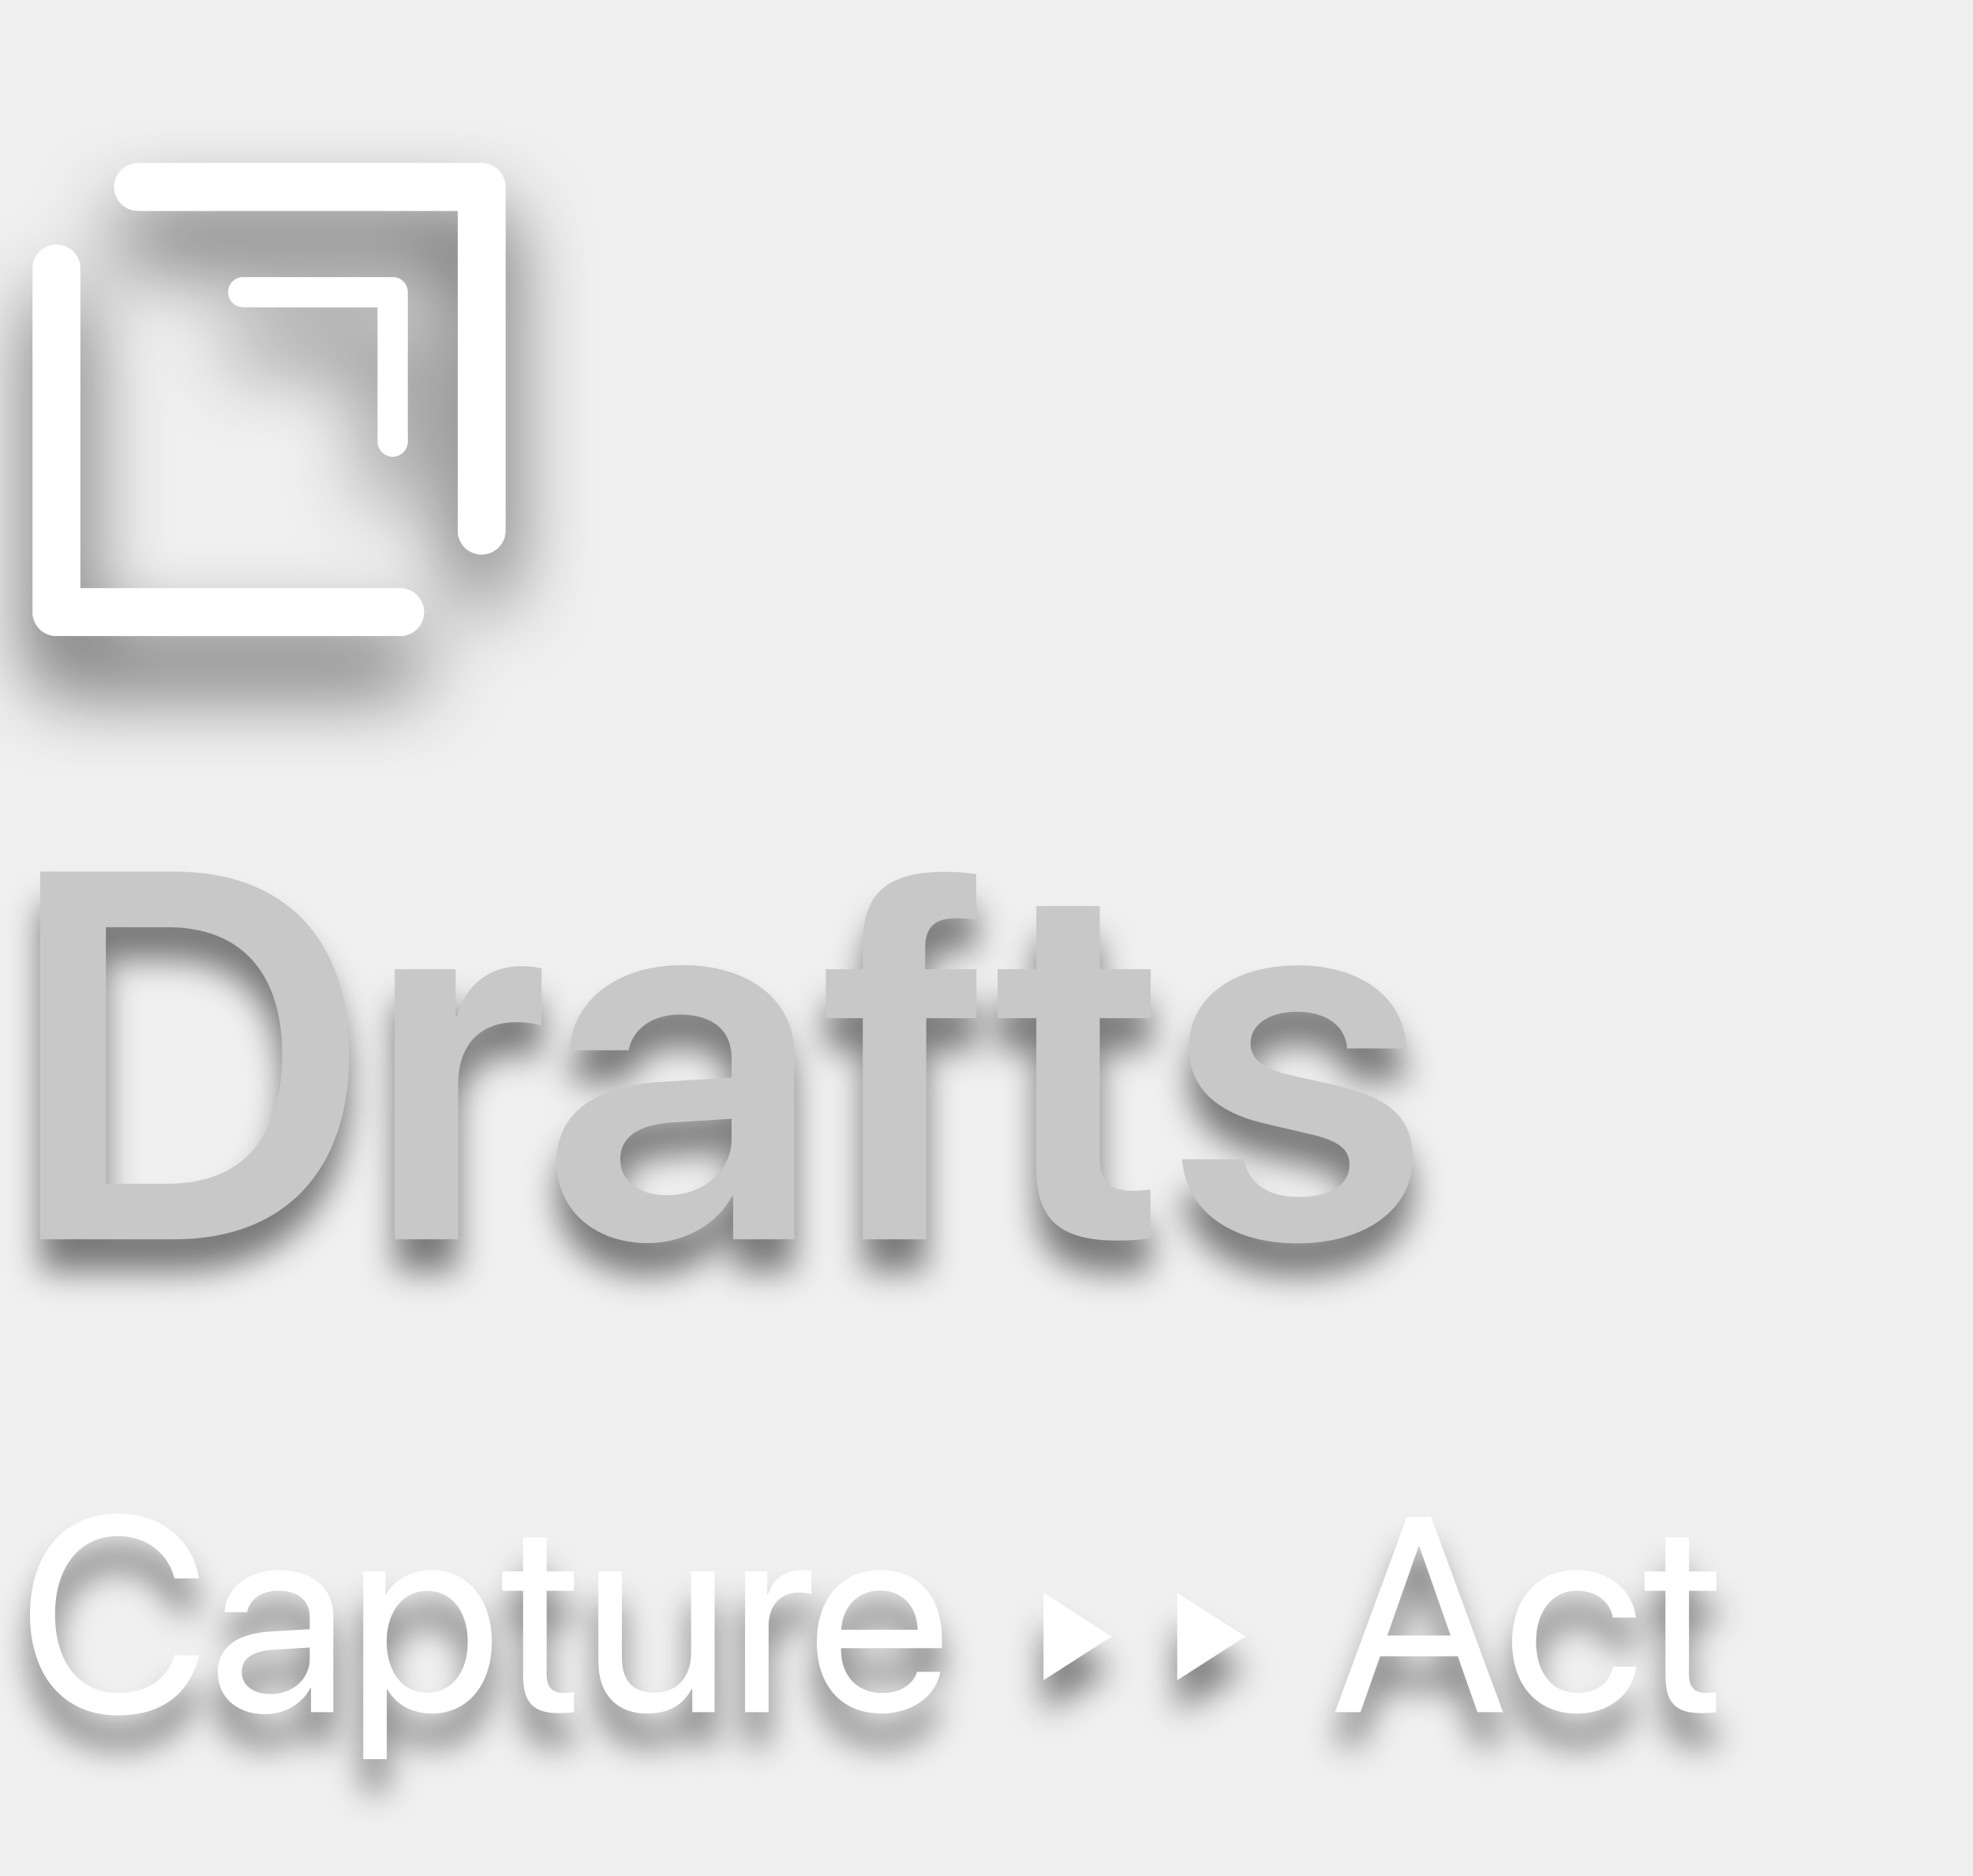
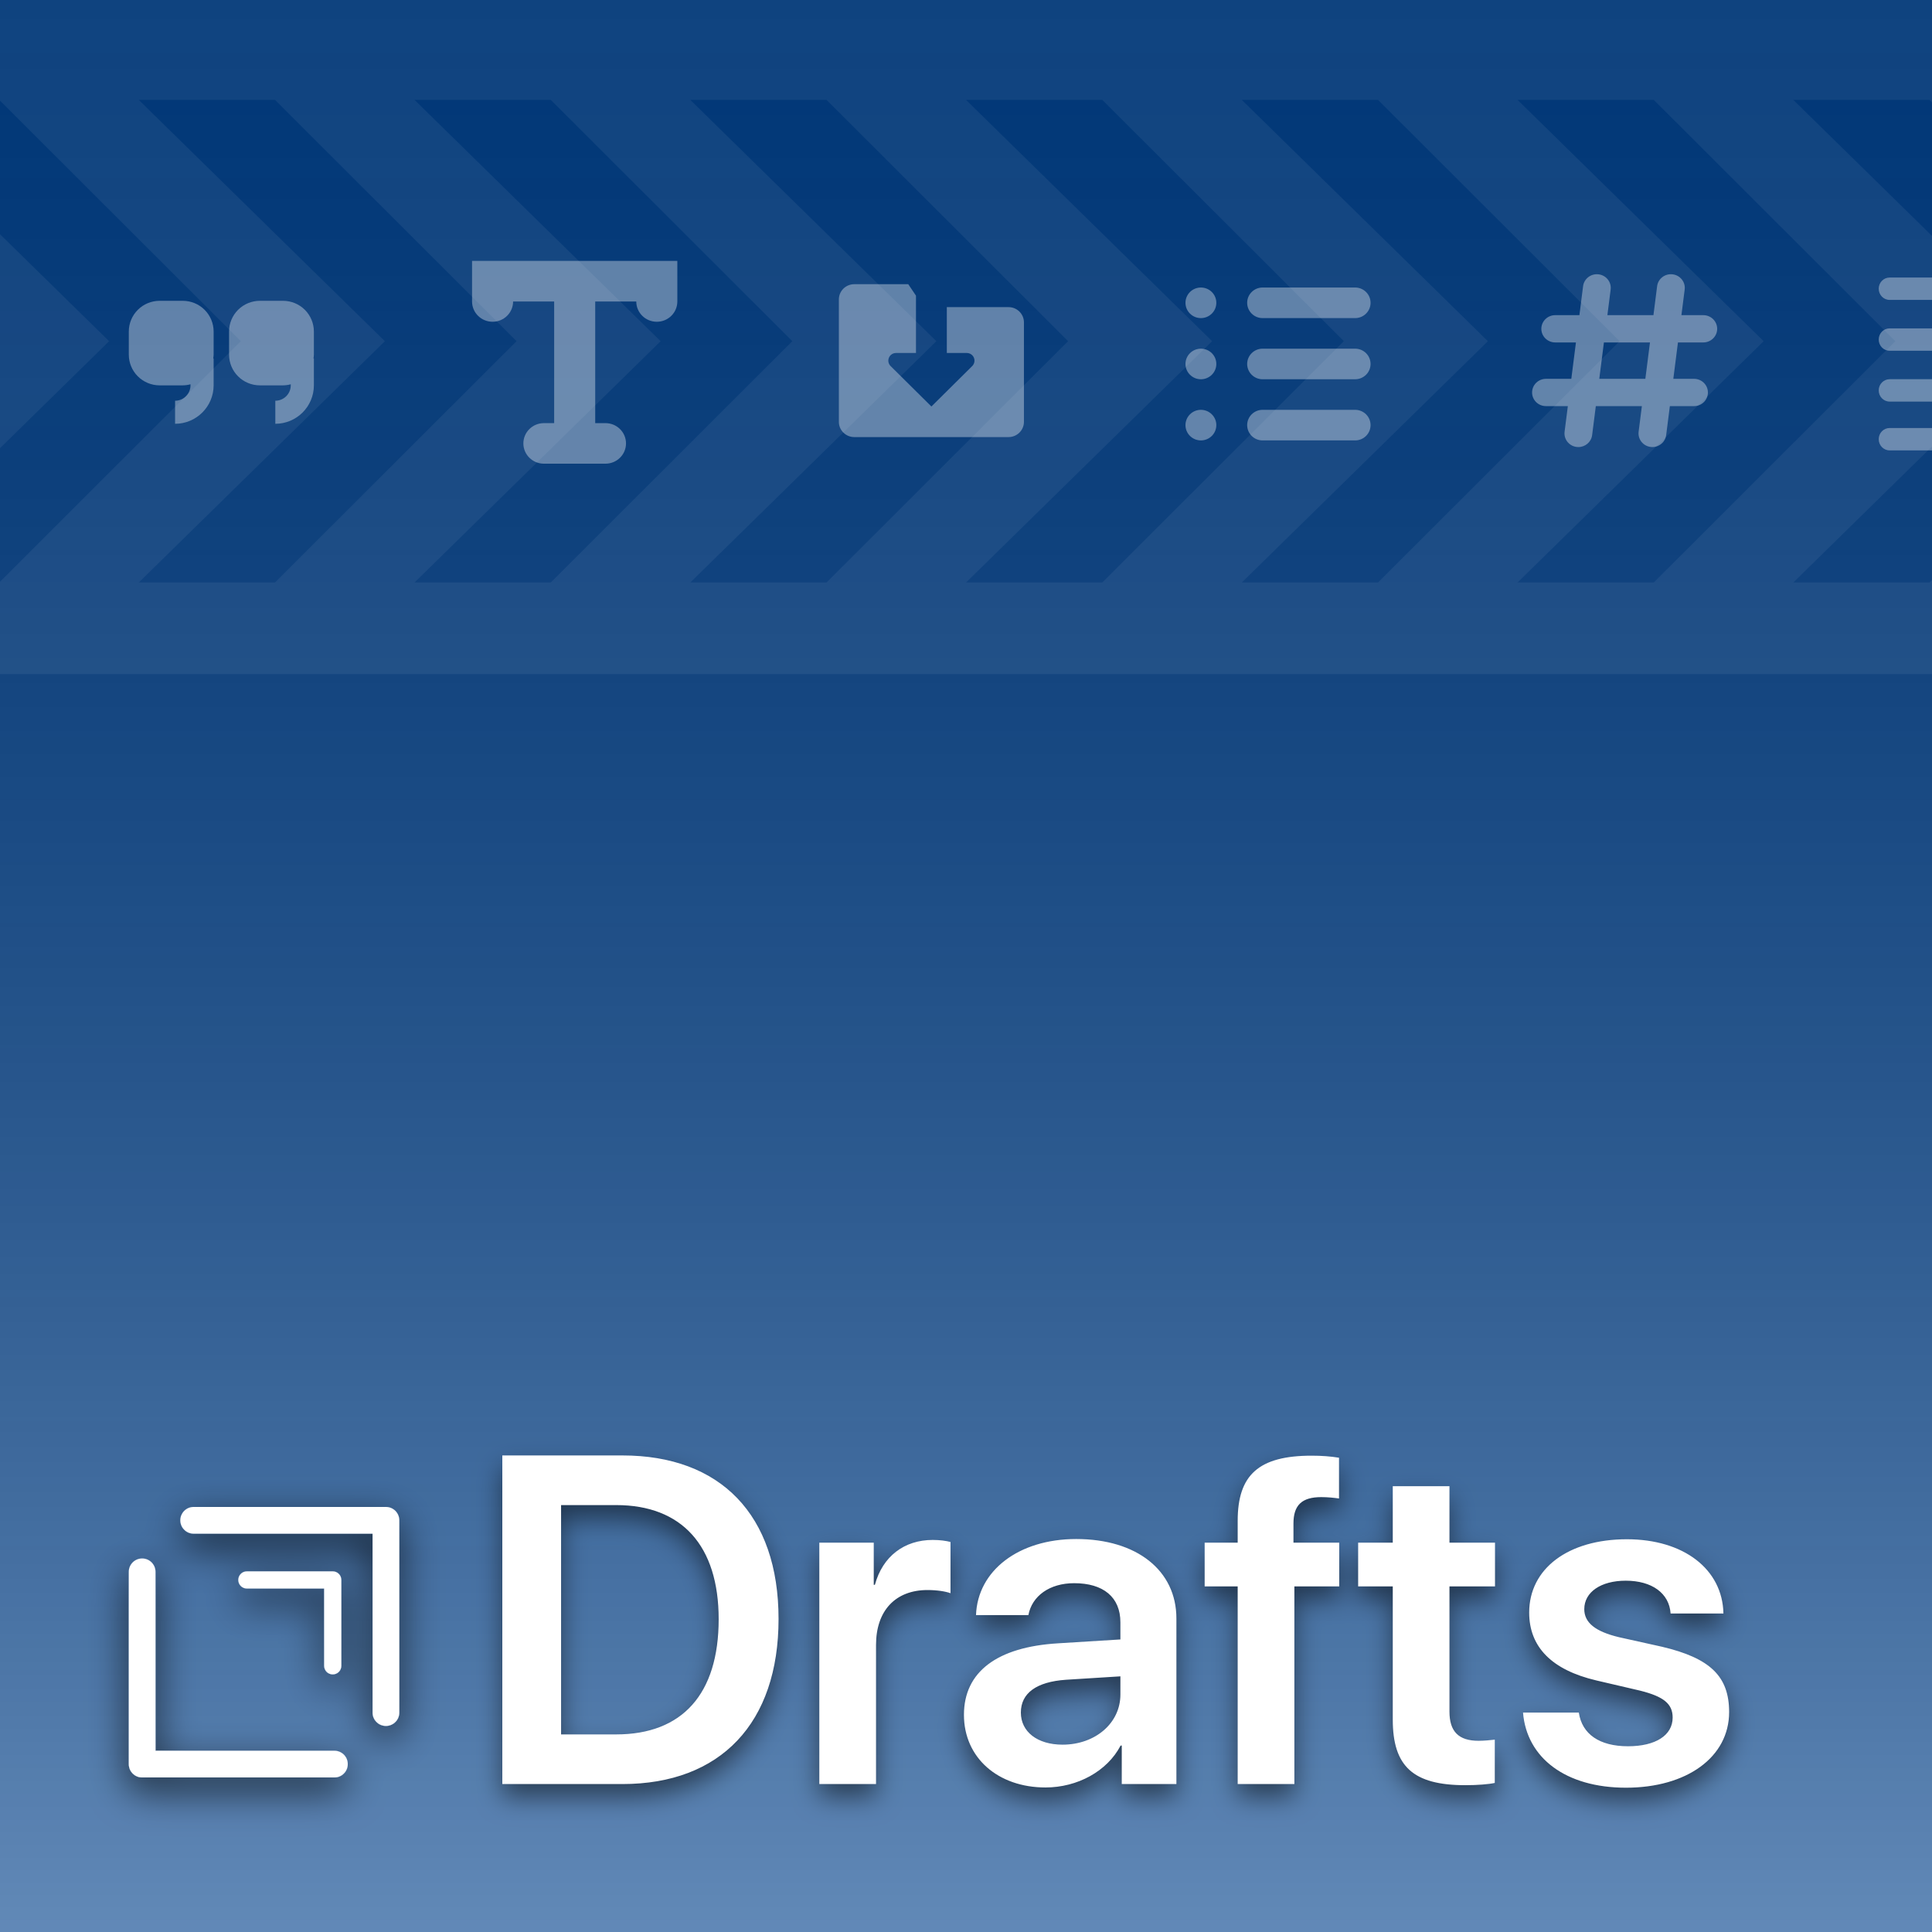
- <svg xmlns="http://www.w3.org/2000/svg" xmlns:xlink="http://www.w3.org/1999/xlink" width="121px" height="115px" viewBox="0 0 121 115" version="1.1">
+ <svg xmlns="http://www.w3.org/2000/svg" xmlns:xlink="http://www.w3.org/1999/xlink" width="150px" height="150px" viewBox="0 0 150 150" version="1.1">
  <defs>
-     <filter x="-31.0%" y="-20.7%" width="162.1%" height="162.1%" filterUnits="objectBoundingBox" id="filter-1">
-       <feOffset dx="0" dy="3" in="SourceAlpha" result="shadowOffsetOuter1" />
-       <feGaussianBlur stdDeviation="2.5" in="shadowOffsetOuter1" result="shadowBlurOuter1" />
+     <linearGradient x1="50%" y1="100%" x2="50%" y2="0%" id="linearGradient-1">
+       <stop stop-color="#FFFFFF" stop-opacity="0.5" offset="0%" />
+       <stop stop-color="#000000" stop-opacity="0.181" offset="100%" />
+     </linearGradient>
+     <rect id="path-2" x="0" y="0" width="150" height="150" />
+     <filter x="-23.8%" y="-19.0%" width="147.6%" height="147.6%" filterUnits="objectBoundingBox" id="filter-3">
+       <feOffset dx="0" dy="1" in="SourceAlpha" result="shadowOffsetOuter1" />
+       <feGaussianBlur stdDeviation="1.5" in="shadowOffsetOuter1" result="shadowBlurOuter1" />
      <feColorMatrix values="0 0 0 0 0   0 0 0 0 0   0 0 0 0 0  0 0 0 0.709 0" type="matrix" in="shadowBlurOuter1" result="shadowMatrixOuter1" />
      <feMerge>
        <feMergeNode in="shadowMatrixOuter1" />
        <feMergeNode in="SourceGraphic" />
      </feMerge>
    </filter>
-     <path d="M2.461,53.453 L10.695,53.453 C17.43,53.453 21.414,57.531 21.414,64.672 C21.414,71.812 17.445,76 10.695,76 L2.461,76 L2.461,53.453 Z M6.492,56.859 L6.492,72.594 L10.273,72.594 C14.805,72.594 17.305,69.828 17.305,64.688 C17.305,59.641 14.773,56.859 10.273,56.859 L6.492,56.859 Z M24.211,76 L24.211,59.438 L27.945,59.438 L27.945,62.328 L28.023,62.328 C28.555,60.375 30.039,59.25 31.992,59.25 C32.492,59.25 32.914,59.312 33.211,59.391 L33.211,62.906 C32.883,62.781 32.289,62.688 31.633,62.688 C29.43,62.688 28.102,64.109 28.102,66.453 L28.102,76 L24.211,76 Z M40.898,73.297 C43.133,73.297 44.867,71.828 44.867,69.859 L44.867,68.609 L41.133,68.844 C39.102,68.984 38.039,69.766 38.039,71.094 C38.039,72.406 39.164,73.297 40.898,73.297 Z M39.727,76.234 C36.477,76.234 34.133,74.203 34.133,71.25 C34.133,68.297 36.414,66.594 40.586,66.344 L44.867,66.078 L44.867,64.906 C44.867,63.172 43.695,62.219 41.695,62.219 C40.008,62.219 38.805,63.094 38.555,64.406 L34.961,64.406 C35.07,61.359 37.883,59.188 41.836,59.188 C45.992,59.188 48.711,61.344 48.711,64.641 L48.711,76 L44.961,76 L44.961,73.359 L44.883,73.359 C43.961,75.125 41.914,76.234 39.727,76.234 Z M52.914,76 L52.914,62.438 L50.648,62.438 L50.648,59.438 L52.914,59.438 L52.914,57.938 C52.914,54.781 54.367,53.469 57.992,53.469 C58.68,53.469 59.289,53.516 59.867,53.609 L59.867,56.406 C59.539,56.359 59.117,56.312 58.648,56.312 C57.32,56.312 56.742,56.859 56.742,58.125 L56.742,59.438 L59.883,59.438 L59.883,62.438 L56.805,62.438 L56.805,76 L52.914,76 Z M63.555,55.562 L67.445,55.562 L67.445,59.438 L70.57,59.438 L70.57,62.438 L67.445,62.438 L67.445,71.031 C67.445,72.391 68.07,73.031 69.445,73.031 C69.805,73.031 70.305,72.984 70.555,72.953 L70.555,75.922 C70.133,76.016 69.367,76.078 68.539,76.078 C64.961,76.078 63.555,74.797 63.555,71.578 L63.555,62.438 L61.18,62.438 L61.18,59.438 L63.555,59.438 L63.555,55.562 Z M72.914,64.234 C72.914,61.219 75.586,59.203 79.617,59.203 C83.508,59.203 86.18,61.25 86.242,64.297 L82.617,64.297 C82.523,62.906 81.336,62.047 79.539,62.047 C77.836,62.047 76.695,62.828 76.695,64 C76.695,64.922 77.445,65.531 79.07,65.922 L82.023,66.578 C85.336,67.359 86.633,68.609 86.633,71.062 C86.633,74.156 83.727,76.25 79.555,76.25 C75.414,76.25 72.742,74.203 72.492,71.094 L76.32,71.094 C76.539,72.578 77.742,73.406 79.695,73.406 C81.586,73.406 82.758,72.656 82.758,71.438 C82.758,70.5 82.148,70 80.539,69.594 L77.523,68.891 C74.461,68.172 72.914,66.594 72.914,64.234 Z" id="path-2" />
-     <filter x="-4.8%" y="-8.8%" width="109.5%" height="135.1%" filterUnits="objectBoundingBox" id="filter-3">
-       <feOffset dx="0" dy="2" in="SourceAlpha" result="shadowOffsetOuter1" />
-       <feGaussianBlur stdDeviation="1" in="shadowOffsetOuter1" result="shadowBlurOuter1" />
-       <feColorMatrix values="0 0 0 0 0   0 0 0 0 0   0 0 0 0 0  0 0 0 0.5 0" type="matrix" in="shadowBlurOuter1" />
-     </filter>
-     <path d="M7.236,105.199 C3.932,105.199 1.84,102.8 1.84,99.007 C1.84,95.247 3.957,92.823 7.236,92.823 C9.842,92.823 11.826,94.408 12.208,96.799 L10.697,96.799 C10.315,95.23 8.946,94.201 7.236,94.201 C4.895,94.201 3.376,96.093 3.376,99.007 C3.376,101.945 4.878,103.821 7.244,103.821 C9.004,103.821 10.265,102.975 10.697,101.514 L12.208,101.514 C11.66,103.879 9.884,105.199 7.236,105.199 Z M16.591,103.888 C17.977,103.888 18.998,102.95 18.998,101.721 L18.998,101.032 L16.765,101.173 C15.487,101.248 14.823,101.721 14.823,102.543 C14.823,103.332 15.511,103.888 16.591,103.888 Z M16.267,105.125 C14.515,105.125 13.353,104.07 13.353,102.543 C13.353,101.057 14.49,100.177 16.599,100.053 L18.998,99.912 L18.998,99.198 C18.998,98.135 18.301,97.554 17.047,97.554 C16.059,97.554 15.321,98.061 15.155,98.866 L13.777,98.866 C13.818,97.396 15.238,96.284 17.072,96.284 C19.122,96.284 20.442,97.372 20.442,99.073 L20.442,105 L19.073,105 L19.073,103.514 L19.039,103.514 C18.55,104.469 17.47,105.125 16.267,105.125 Z M26.469,96.284 C28.668,96.284 30.162,98.044 30.162,100.684 C30.162,103.323 28.677,105.083 26.502,105.083 C25.273,105.083 24.294,104.543 23.754,103.597 L23.721,103.597 L23.721,107.88 L22.277,107.88 L22.277,96.367 L23.646,96.367 L23.646,97.77 L23.679,97.77 C24.186,96.874 25.273,96.284 26.469,96.284 Z M26.186,103.805 C27.689,103.805 28.685,102.576 28.685,100.684 C28.685,98.799 27.689,97.562 26.186,97.562 C24.717,97.562 23.713,98.833 23.713,100.684 C23.713,102.543 24.717,103.805 26.186,103.805 Z M32.08,94.284 L33.524,94.284 L33.524,96.367 L35.201,96.367 L35.201,97.554 L33.524,97.554 L33.524,102.676 C33.524,103.464 33.856,103.821 34.595,103.821 C34.761,103.821 35.093,103.796 35.193,103.78 L35.193,104.992 C35.018,105.033 34.62,105.058 34.28,105.058 C32.694,105.058 32.08,104.411 32.08,102.75 L32.08,97.554 L30.793,97.554 L30.793,96.367 L32.08,96.367 L32.08,94.284 Z M43.825,96.367 L43.825,105 L42.456,105 L42.456,103.564 L42.423,103.564 C41.891,104.568 41.011,105.083 39.683,105.083 C37.799,105.083 36.695,103.863 36.695,101.904 L36.695,96.367 L38.139,96.367 L38.139,101.646 C38.139,103.049 38.795,103.805 40.132,103.805 C41.534,103.805 42.381,102.842 42.381,101.373 L42.381,96.367 L43.825,96.367 Z M45.693,105 L45.693,96.367 L47.054,96.367 L47.054,97.778 L47.088,97.778 C47.345,96.865 48.167,96.284 49.179,96.284 C49.428,96.284 49.636,96.309 49.76,96.334 L49.76,97.745 C49.644,97.704 49.337,97.662 48.989,97.662 C47.868,97.662 47.137,98.467 47.137,99.688 L47.137,105 L45.693,105 Z M53.977,97.538 C52.641,97.538 51.678,98.509 51.587,99.945 L56.277,99.945 C56.243,98.5 55.322,97.538 53.977,97.538 Z M56.243,102.526 L57.663,102.526 C57.422,104.021 55.92,105.083 54.069,105.083 C51.628,105.083 50.093,103.398 50.093,100.717 C50.093,98.036 51.636,96.284 54.002,96.284 C56.318,96.284 57.771,97.911 57.771,100.526 L57.771,101.074 L51.578,101.074 L51.578,101.157 C51.578,102.775 52.583,103.83 54.102,103.83 C55.164,103.83 56.003,103.323 56.243,102.526 Z M63.996,103.041 L63.996,97.679 L68.18,100.36 L63.996,103.041 Z M72.198,103.041 L72.198,97.679 L76.381,100.36 L72.198,103.041 Z M90.609,105 L89.405,101.572 L84.64,101.572 L83.437,105 L81.868,105 L86.284,93.022 L87.761,93.022 L92.177,105 L90.609,105 Z M86.998,94.84 L85.08,100.302 L88.965,100.302 L87.048,94.84 L86.998,94.84 Z M100.329,99.198 L98.918,99.198 C98.743,98.276 97.98,97.554 96.701,97.554 C95.216,97.554 94.203,98.791 94.203,100.684 C94.203,102.626 95.232,103.813 96.718,103.813 C97.905,103.813 98.694,103.249 98.926,102.219 L100.345,102.219 C100.113,103.913 98.694,105.083 96.71,105.083 C94.327,105.083 92.734,103.398 92.734,100.684 C92.734,98.027 94.319,96.284 96.693,96.284 C98.843,96.284 100.155,97.662 100.329,99.198 Z M102.138,94.284 L103.583,94.284 L103.583,96.367 L105.26,96.367 L105.26,97.554 L103.583,97.554 L103.583,102.676 C103.583,103.464 103.915,103.821 104.654,103.821 C104.82,103.821 105.152,103.796 105.251,103.78 L105.251,104.992 C105.077,105.033 104.678,105.058 104.338,105.058 C102.753,105.058 102.138,104.411 102.138,102.75 L102.138,97.554 L100.852,97.554 L100.852,96.367 L102.138,96.367 L102.138,94.284 Z" id="path-4" />
-     <filter x="-3.9%" y="-13.3%" width="107.7%" height="153.1%" filterUnits="objectBoundingBox" id="filter-5">
-       <feOffset dx="0" dy="2" in="SourceAlpha" result="shadowOffsetOuter1" />
+     <path d="M29,0 L38.318,0 C45.939,0 50.447,4.615 50.447,12.695 C50.447,20.775 45.956,25.514 38.318,25.514 L29,25.514 L29,0 Z M33.562,3.855 L33.562,21.659 L37.841,21.659 C42.968,21.659 45.797,18.53 45.797,12.713 C45.797,7.002 42.933,3.855 37.841,3.855 L33.562,3.855 Z M53.612,25.514 L53.612,6.772 L57.838,6.772 L57.838,10.043 L57.926,10.043 C58.528,7.833 60.207,6.56 62.417,6.56 C62.983,6.56 63.461,6.63 63.797,6.719 L63.797,10.697 C63.425,10.556 62.753,10.45 62.011,10.45 C59.518,10.45 58.015,12.059 58.015,14.711 L58.015,25.514 L53.612,25.514 Z M72.496,22.455 C75.024,22.455 76.987,20.793 76.987,18.565 L76.987,17.151 L72.761,17.416 C70.462,17.575 69.26,18.459 69.26,19.962 C69.26,21.447 70.533,22.455 72.496,22.455 Z M71.17,25.779 C67.492,25.779 64.84,23.481 64.84,20.139 C64.84,16.797 67.421,14.87 72.142,14.587 L76.987,14.286 L76.987,12.96 C76.987,10.998 75.661,9.919 73.398,9.919 C71.488,9.919 70.126,10.909 69.844,12.395 L65.777,12.395 C65.901,8.947 69.083,6.489 73.557,6.489 C78.26,6.489 81.336,8.929 81.336,12.66 L81.336,25.514 L77.093,25.514 L77.093,22.526 L77.004,22.526 C75.961,24.524 73.645,25.779 71.17,25.779 Z M86.093,25.514 L86.093,10.167 L83.529,10.167 L83.529,6.772 L86.093,6.772 L86.093,5.075 C86.093,1.503 87.737,0.018 91.839,0.018 C92.617,0.018 93.307,0.071 93.961,0.177 L93.961,3.342 C93.589,3.289 93.112,3.236 92.582,3.236 C91.079,3.236 90.424,3.855 90.424,5.287 L90.424,6.772 L93.978,6.772 L93.978,10.167 L90.495,10.167 L90.495,25.514 L86.093,25.514 Z M98.134,2.387 L102.536,2.387 L102.536,6.772 L106.072,6.772 L106.072,10.167 L102.536,10.167 L102.536,19.891 C102.536,21.43 103.243,22.155 104.799,22.155 C105.206,22.155 105.772,22.102 106.055,22.066 L106.055,25.426 C105.577,25.532 104.711,25.602 103.774,25.602 C99.725,25.602 98.134,24.153 98.134,20.51 L98.134,10.167 L95.446,10.167 L95.446,6.772 L98.134,6.772 L98.134,2.387 Z M108.725,12.2 C108.725,8.788 111.748,6.507 116.31,6.507 C120.712,6.507 123.736,8.823 123.807,12.271 L119.705,12.271 C119.598,10.697 118.255,9.725 116.221,9.725 C114.294,9.725 113.003,10.609 113.003,11.935 C113.003,12.978 113.852,13.668 115.691,14.11 L119.033,14.852 C122.781,15.736 124.249,17.151 124.249,19.927 C124.249,23.428 120.96,25.797 116.239,25.797 C111.554,25.797 108.53,23.481 108.247,19.962 L112.579,19.962 C112.827,21.642 114.188,22.579 116.398,22.579 C118.538,22.579 119.864,21.73 119.864,20.351 C119.864,19.29 119.174,18.724 117.353,18.265 L113.94,17.469 C110.475,16.656 108.725,14.87 108.725,12.2 Z" id="path-4" />
+     <filter x="-3.7%" y="-9.7%" width="107.3%" height="127.1%" filterUnits="objectBoundingBox" id="filter-5">
+       <feOffset dx="0" dy="1" in="SourceAlpha" result="shadowOffsetOuter1" />
      <feGaussianBlur stdDeviation="1" in="shadowOffsetOuter1" result="shadowBlurOuter1" />
      <feColorMatrix values="0 0 0 0 0   0 0 0 0 0   0 0 0 0 0  0 0 0 0.5 0" type="matrix" in="shadowBlurOuter1" />
    </filter>
  </defs>
  <g id="drafts-site-header" stroke="none" stroke-width="1" fill="none" fill-rule="evenodd">
-     <g id="Group" filter="url(#filter-1)" transform="translate(2, 10)" fill="#FFFFFF" fill-rule="nonzero">
-       <path d="M26.074,22.537 C26.074,23.345 26.729,24 27.537,24 C28.345,24 29,23.345 29,22.537 L29,1.463 C29,0.655 28.345,0 27.537,0 L6.463,0 C5.655,0 5,0.655 5,1.463 C5,2.271 5.655,2.926 6.463,2.926 L26.074,2.926 L26.074,22.537 Z" id="Path-2" />
-       <path d="M21.166,8.834 L21.166,17.083 C21.166,17.59 21.577,18 22.083,18 C22.59,18 23,17.59 23,17.083 L23,7.917 C23,7.41 22.59,7 22.083,7 L12.917,7 C12.41,7 12,7.41 12,7.917 C12,8.423 12.41,8.834 12.917,8.834 L21.166,8.834 Z" id="Path-2" />
-       <path d="M21.074,7.926 L21.074,27.537 C21.074,28.345 21.729,29 22.537,29 C23.345,29 24,28.345 24,27.537 L24,6.463 C24,5.655 23.345,5 22.537,5 L1.463,5 C0.655,5 0,5.655 0,6.463 C0,7.271 0.655,7.926 1.463,7.926 L21.074,7.926 Z" id="Path-2" transform="translate(12, 17) rotate(-180) translate(-12, -17) " />
+     <g id="Rectangle-2">
+       <use fill="#00408B" xlink:href="#path-2" />
+       <use fill-opacity="0.77" fill="url(#linearGradient-1)" xlink:href="#path-2" />
    </g>
-     <g id="Drafts">
-       <use fill="black" fill-opacity="1" filter="url(#filter-3)" xlink:href="#path-2" />
-       <use fill="#C8C8C8" fill-rule="evenodd" xlink:href="#path-2" />
+     <g id="Group-2" transform="translate(10, 113)">
+       <g id="Group" filter="url(#filter-3)" transform="translate(0, 4)" fill="#FFFFFF" fill-rule="nonzero">
+         <path d="M18.928,15.964 C18.928,16.536 19.391,17 19.964,17 C20.536,17 21,16.536 21,15.964 L21,1.036 C21,0.464 20.536,0 19.964,0 L5.036,0 C4.464,0 4,0.464 4,1.036 C4,1.609 4.464,2.072 5.036,2.072 L18.928,2.072 L18.928,15.964 Z" id="Path-2" />
+         <path d="M15.167,6.333 L15.167,12.333 C15.167,12.701 15.465,13 15.833,13 C16.201,13 16.5,12.701 16.5,12.333 L16.5,5.667 C16.5,5.299 16.201,5 15.833,5 L9.167,5 C8.799,5 8.5,5.299 8.5,5.667 C8.5,6.035 8.799,6.333 9.167,6.333 L15.167,6.333 Z" id="Path-2" />
+         <path d="M14.928,6.072 L14.928,19.964 C14.928,20.536 15.391,21 15.964,21 C16.536,21 17,20.536 17,19.964 L17,5.036 C17,4.464 16.536,4 15.964,4 L1.036,4 C0.464,4 0,4.464 0,5.036 C0,5.609 0.464,6.072 1.036,6.072 L14.928,6.072 Z" id="Path-2" transform="translate(8.5, 12.5) rotate(-180) translate(-8.5, -12.5) " />
+       </g>
+       <g id="Drafts">
+         <use fill="black" fill-opacity="1" filter="url(#filter-5)" xlink:href="#path-4" />
+         <use fill="#FFFFFF" fill-rule="evenodd" xlink:href="#path-4" />
+       </g>
    </g>
-     <g id="Capture-‣‣-Act">
-       <use fill="black" fill-opacity="1" filter="url(#filter-5)" xlink:href="#path-4" />
-       <use fill="#FFFFFF" fill-rule="evenodd" xlink:href="#path-4" />
+     <path d="M344.188,43.534 C344.533,48.786 344.767,52.336 344.767,52.336 C204.48,52.336 23.729,52.336 -117.682,52.336 L-118.751,35.47 L-109.76,26.489 L-119.967,16.295 L-121,0 C20.411,0 200.412,0 341.449,0 C341.449,0.475 341.621,3.448 341.886,7.757 L331.921,7.757 L342.543,18.172 C342.867,23.236 343.223,28.738 343.554,33.817 L331.921,45.223 L342.497,45.223 L344.188,43.534 Z M-107.106,45.223 L-88.35,26.489 L-107.106,7.757 L-117.682,7.757 L-98.653,26.417 L-98.578,26.49 L-98.654,26.565 L-117.682,45.223 L-107.106,45.223 Z M-85.697,45.223 L-66.941,26.489 L-85.697,7.757 L-96.272,7.757 L-77.243,26.417 L-77.168,26.49 L-77.244,26.565 L-96.272,45.223 L-85.697,45.223 Z M-64.287,45.223 L-45.531,26.489 L-64.287,7.757 L-74.862,7.757 L-55.833,26.417 L-55.758,26.49 L-55.835,26.565 L-74.862,45.223 L-64.287,45.223 Z M-42.877,45.223 L-24.121,26.489 L-42.877,7.757 L-53.453,7.757 L-34.424,26.417 L-34.349,26.49 L-34.425,26.565 L-53.453,45.223 L-42.877,45.223 Z M-21.468,45.223 L-2.712,26.489 L-21.468,7.757 L-32.043,7.757 L-13.014,26.417 L-12.939,26.49 L-13.015,26.565 L-32.043,45.223 L-21.468,45.223 Z M-0.058,45.223 L18.698,26.489 L-0.058,7.757 L-10.633,7.757 L8.396,26.417 L8.471,26.49 L8.394,26.565 L-10.633,45.223 L-0.058,45.223 Z M21.352,45.223 L40.108,26.489 L21.352,7.757 L10.776,7.757 L29.805,26.417 L29.88,26.49 L29.804,26.565 L10.776,45.223 L21.352,45.223 Z M42.761,45.223 L61.517,26.489 L42.761,7.757 L32.186,7.757 L51.215,26.417 L51.29,26.49 L51.214,26.565 L32.186,45.223 L42.761,45.223 Z M64.171,45.223 L82.927,26.489 L64.171,7.757 L53.596,7.757 L72.625,26.417 L72.7,26.49 L72.623,26.565 L53.596,45.223 L64.171,45.223 Z M85.581,45.223 L104.337,26.489 L85.581,7.757 L75.005,7.757 L94.034,26.417 L94.109,26.49 L94.033,26.565 L75.005,45.223 L85.581,45.223 Z M106.99,45.223 L125.746,26.489 L106.99,7.757 L96.415,7.757 L115.444,26.417 L115.519,26.49 L115.443,26.565 L96.415,45.223 L106.99,45.223 Z M128.4,45.223 L147.156,26.489 L128.4,7.757 L117.825,7.757 L136.854,26.417 L136.929,26.49 L136.852,26.565 L117.825,45.223 L128.4,45.223 Z M149.81,45.223 L168.566,26.489 L149.81,7.757 L139.234,7.757 L158.263,26.417 L158.338,26.49 L158.262,26.565 L139.234,45.223 L149.81,45.223 Z M171.219,45.223 L189.975,26.489 L171.219,7.757 L160.644,7.757 L179.673,26.417 L179.748,26.49 L179.672,26.565 L160.644,45.223 L171.219,45.223 Z M192.629,45.223 L211.385,26.489 L192.629,7.757 L182.054,7.757 L201.083,26.417 L201.158,26.49 L201.081,26.565 L182.054,45.223 L192.629,45.223 Z M214.039,45.223 L232.795,26.489 L214.039,7.757 L203.463,7.757 L222.492,26.417 L222.567,26.49 L222.491,26.565 L203.463,45.223 L214.039,45.223 Z M235.448,45.223 L254.204,26.489 L235.448,7.757 L224.873,7.757 L243.902,26.417 L243.977,26.49 L243.901,26.565 L224.873,45.223 L235.448,45.223 Z M256.858,45.223 L275.614,26.489 L256.858,7.757 L246.283,7.757 L265.312,26.417 L265.387,26.49 L265.31,26.565 L246.283,45.223 L256.858,45.223 Z M278.268,45.223 L297.024,26.489 L278.268,7.757 L267.692,7.757 L286.721,26.417 L286.796,26.49 L286.72,26.565 L267.692,45.223 L278.268,45.223 Z M299.677,45.223 L318.433,26.489 L299.677,7.757 L289.102,7.757 L308.131,26.417 L308.206,26.49 L308.13,26.565 L289.102,45.223 L299.677,45.223 Z M321.087,45.223 L339.843,26.489 L321.087,7.757 L310.512,7.757 L329.541,26.417 L329.616,26.49 L329.539,26.565 L310.512,45.223 L321.087,45.223 Z" id="Combined-Shape" fill="#FFFFFF" opacity="0.062" />
+     <g id="Group" opacity="0.544" transform="translate(10, 20)" fill="#FFFFFF" fill-rule="nonzero">
+       <g id="Group-3" opacity="0.661">
+         <path d="M143.486,13.231 L136.709,13.231 C136.241,13.231 135.862,13.62 135.862,14.099 C135.862,14.579 136.241,14.968 136.709,14.968 L143.486,14.968 C143.954,14.968 144.333,14.579 144.333,14.099 C144.333,13.62 143.954,13.231 143.486,13.231 Z M136.711,3.285 L148.599,3.285 C149.068,3.285 149.448,2.896 149.448,2.417 C149.448,1.937 149.068,1.548 148.599,1.548 L136.711,1.548 C136.242,1.548 135.862,1.937 135.862,2.417 C135.862,2.896 136.242,3.285 136.711,3.285 Z M148.599,9.442 L136.711,9.442 C136.242,9.442 135.862,9.831 135.862,10.31 C135.862,10.79 136.242,11.179 136.711,11.179 L148.599,11.179 C149.068,11.179 149.448,10.79 149.448,10.31 C149.448,9.831 149.068,9.442 148.599,9.442 Z M148.599,5.495 L136.711,5.495 C136.242,5.495 135.862,5.884 135.862,6.364 C135.862,6.843 136.242,7.232 136.711,7.232 L148.599,7.232 C149.068,7.232 149.448,6.843 149.448,6.364 C149.448,5.884 149.068,5.495 148.599,5.495 Z" id="align-justify-left" />
+         <path d="M122.243,6.587 C122.838,6.587 123.321,6.113 123.321,5.528 C123.321,4.943 122.838,4.469 122.243,4.469 L120.545,4.469 L120.798,2.481 C120.872,1.901 120.453,1.371 119.862,1.299 C119.272,1.226 118.733,1.638 118.659,2.218 L118.373,4.469 L114.797,4.469 L115.05,2.481 C115.124,1.901 114.705,1.371 114.114,1.299 C113.524,1.226 112.985,1.638 112.911,2.218 L112.625,4.469 L110.747,4.469 C110.152,4.469 109.669,4.943 109.669,5.528 C109.669,6.113 110.152,6.587 110.747,6.587 L112.356,6.587 L111.996,9.413 L110.029,9.413 C109.433,9.413 108.951,9.887 108.951,10.472 C108.951,11.057 109.433,11.531 110.029,11.531 L111.727,11.531 L111.474,13.519 C111.439,13.798 111.517,14.079 111.693,14.301 C111.868,14.522 112.126,14.667 112.41,14.701 C112.455,14.707 112.5,14.71 112.545,14.71 C113.088,14.709 113.545,14.311 113.613,13.782 L113.899,11.531 L117.475,11.531 L117.222,13.519 C117.187,13.798 117.265,14.079 117.441,14.301 C117.616,14.522 117.874,14.667 118.158,14.701 C118.203,14.707 118.248,14.71 118.293,14.71 C118.836,14.709 119.294,14.311 119.361,13.782 L119.647,11.531 L121.525,11.531 C122.12,11.531 122.602,11.057 122.602,10.472 C122.602,9.887 122.12,9.413 121.525,9.413 L119.916,9.413 L120.276,6.587 L122.243,6.587 Z M117.744,9.413 L114.168,9.413 L114.528,6.587 L118.104,6.587 L117.744,9.413 Z" id="hashtag" />
+         <path d="M83.237,7.071 C82.576,7.071 82.04,7.602 82.04,8.258 C82.04,8.914 82.576,9.445 83.237,9.445 C83.899,9.445 84.435,8.914 84.435,8.258 C84.435,7.602 83.899,7.071 83.237,7.071 Z M83.237,2.323 C82.576,2.323 82.04,2.854 82.04,3.51 C82.04,4.165 82.576,4.697 83.237,4.697 C83.899,4.697 84.435,4.165 84.435,3.51 C84.435,2.854 83.899,2.323 83.237,2.323 Z M83.237,11.819 C82.576,11.819 82.04,12.351 82.04,13.006 C82.04,13.662 82.576,14.194 83.237,14.194 C83.899,14.194 84.435,13.662 84.435,13.006 C84.435,12.351 83.899,11.819 83.237,11.819 Z M88.027,4.697 L95.212,4.697 C95.874,4.697 96.41,4.165 96.41,3.51 C96.41,2.854 95.874,2.323 95.212,2.323 L88.027,2.323 C87.366,2.323 86.83,2.854 86.83,3.51 C86.83,4.165 87.366,4.697 88.027,4.697 Z M95.212,7.071 L88.027,7.071 C87.366,7.071 86.83,7.602 86.83,8.258 C86.83,8.914 87.366,9.445 88.027,9.445 L95.212,9.445 C95.874,9.445 96.41,8.914 96.41,8.258 C96.41,7.602 95.874,7.071 95.212,7.071 Z M95.212,11.819 L88.027,11.819 C87.366,11.819 86.83,12.351 86.83,13.006 C86.83,13.662 87.366,14.194 88.027,14.194 L95.212,14.194 C95.874,14.194 96.41,13.662 96.41,13.006 C96.41,12.351 95.874,11.819 95.212,11.819 Z" id="list" />
+         <path d="M68.301,3.845 L63.511,3.845 L63.511,7.406 L65.059,7.406 C65.302,7.406 65.52,7.551 65.613,7.773 C65.705,7.995 65.654,8.25 65.483,8.42 L62.314,11.561 L59.145,8.42 C58.973,8.25 58.922,7.995 59.015,7.773 C59.108,7.551 59.326,7.406 59.568,7.406 L61.116,7.406 L61.116,2.955 L60.517,2.065 L56.326,2.065 C55.665,2.065 55.129,2.596 55.129,3.252 L55.129,12.748 C55.129,13.404 55.665,13.935 56.326,13.935 L68.301,13.935 C68.963,13.935 69.499,13.404 69.499,12.748 L69.499,5.032 C69.499,4.377 68.963,3.845 68.301,3.845 Z" id="folder-download" />
+         <path d="M26.65,0.258 L26.65,3.406 C26.65,4.276 27.363,4.981 28.244,4.981 C29.124,4.981 29.837,4.276 29.837,3.406 L33.025,3.406 L33.025,12.852 L32.228,12.852 C31.348,12.852 30.634,13.556 30.634,14.426 C30.634,15.295 31.348,16 32.228,16 L37.009,16 C37.89,16 38.603,15.295 38.603,14.426 C38.603,13.556 37.89,12.852 37.009,12.852 L36.212,12.852 L36.212,3.406 L39.4,3.406 C39.4,4.276 40.114,4.981 40.994,4.981 C41.874,4.981 42.588,4.276 42.588,3.406 L42.588,0.258 L26.65,0.258 Z" id="typography" />
+         <path d="M4.191,3.355 L2.395,3.355 C1.76,3.355 1.151,3.606 0.701,4.054 C0.252,4.502 -1.11162581e-05,5.109 0,5.742 L0,7.532 C-1.11162581e-05,8.165 0.252,8.773 0.701,9.22 C1.151,9.668 1.76,9.919 2.395,9.919 L4.191,9.919 C4.394,9.917 4.595,9.888 4.79,9.835 L4.79,9.919 C4.789,10.578 4.254,11.112 3.593,11.113 L3.593,12.903 C5.245,12.901 6.584,11.566 6.586,9.919 L6.586,7.831 L6.556,7.831 C6.572,7.732 6.583,7.632 6.586,7.532 L6.586,5.742 C6.586,5.109 6.334,4.502 5.885,4.054 C5.436,3.606 4.826,3.355 4.191,3.355 Z M14.37,5.742 C14.37,5.109 14.118,4.502 13.669,4.054 C13.219,3.606 12.61,3.355 11.975,3.355 L10.179,3.355 C9.544,3.355 8.934,3.606 8.485,4.054 C8.036,4.502 7.784,5.109 7.784,5.742 L7.784,7.532 C7.784,8.165 8.036,8.773 8.485,9.22 C8.934,9.668 9.544,9.919 10.179,9.919 L11.975,9.919 C12.177,9.917 12.379,9.888 12.574,9.835 L12.574,9.919 C12.573,10.578 12.037,11.112 11.376,11.113 L11.376,12.903 C13.029,12.901 14.368,11.566 14.37,9.919 L14.37,7.831 L14.34,7.831 C14.356,7.732 14.366,7.632 14.37,7.532 L14.37,5.742 Z" id="quote-close" />
+       </g>
    </g>
  </g>
</svg>
